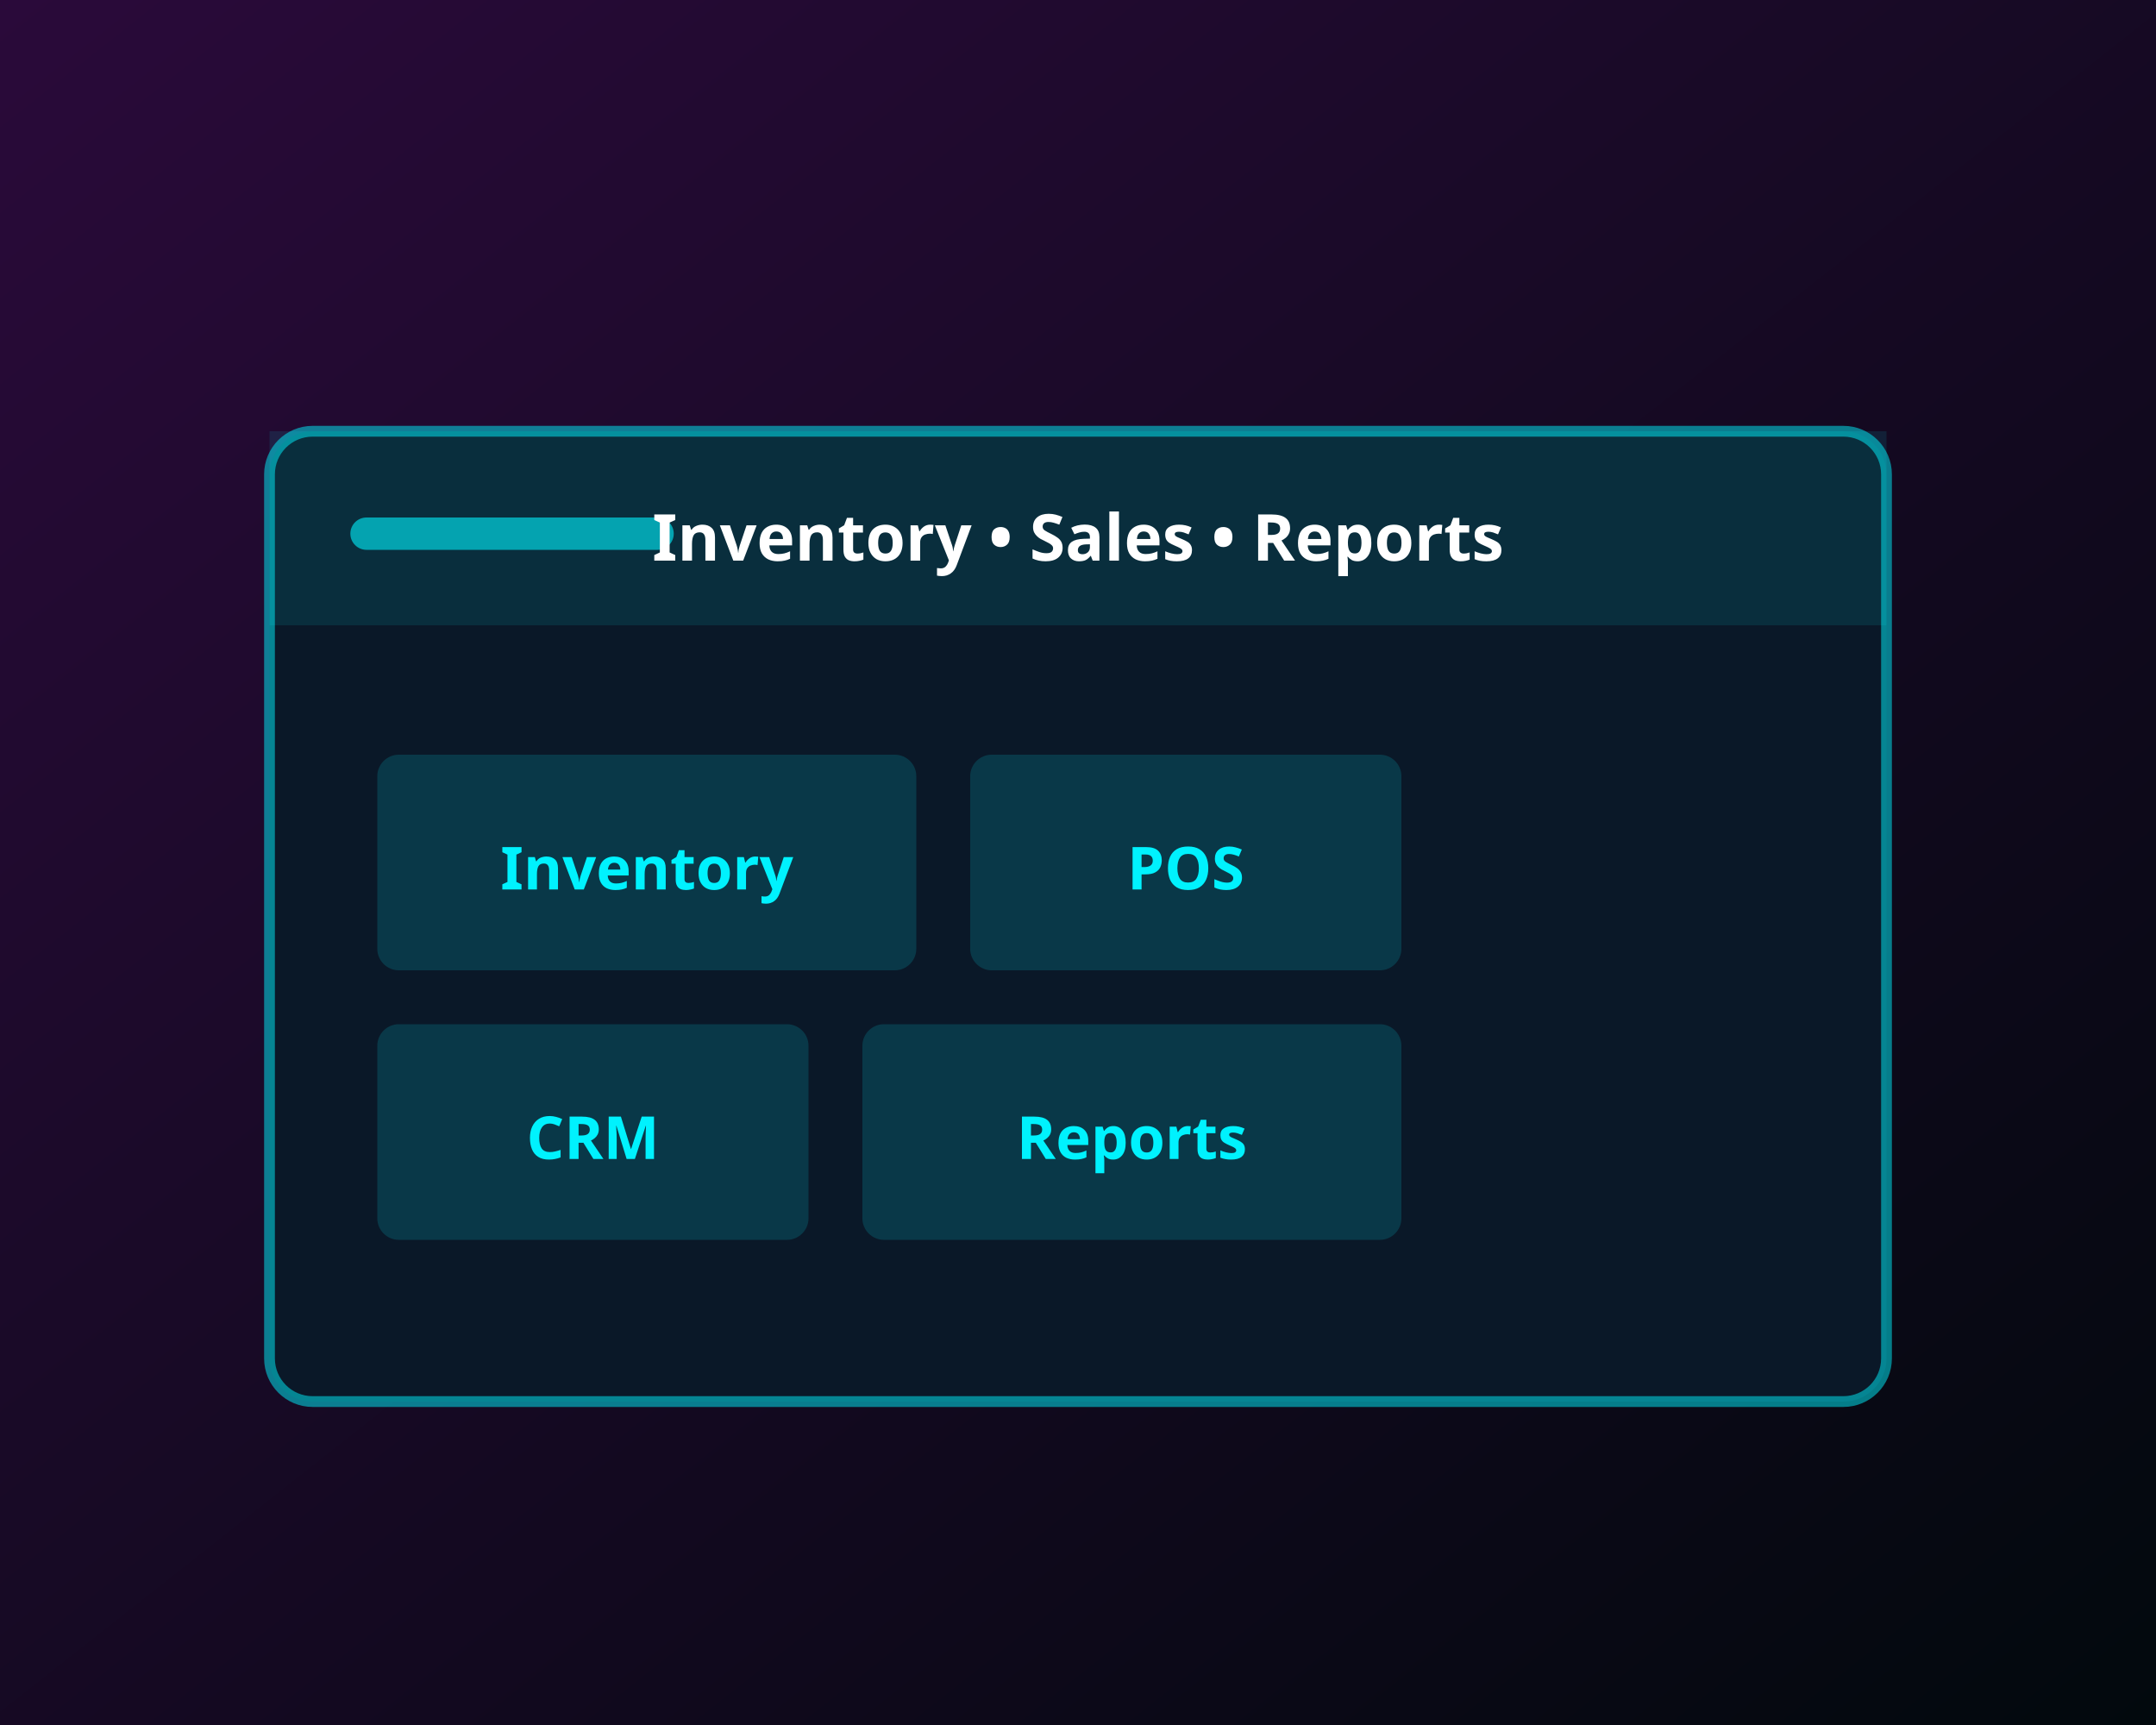
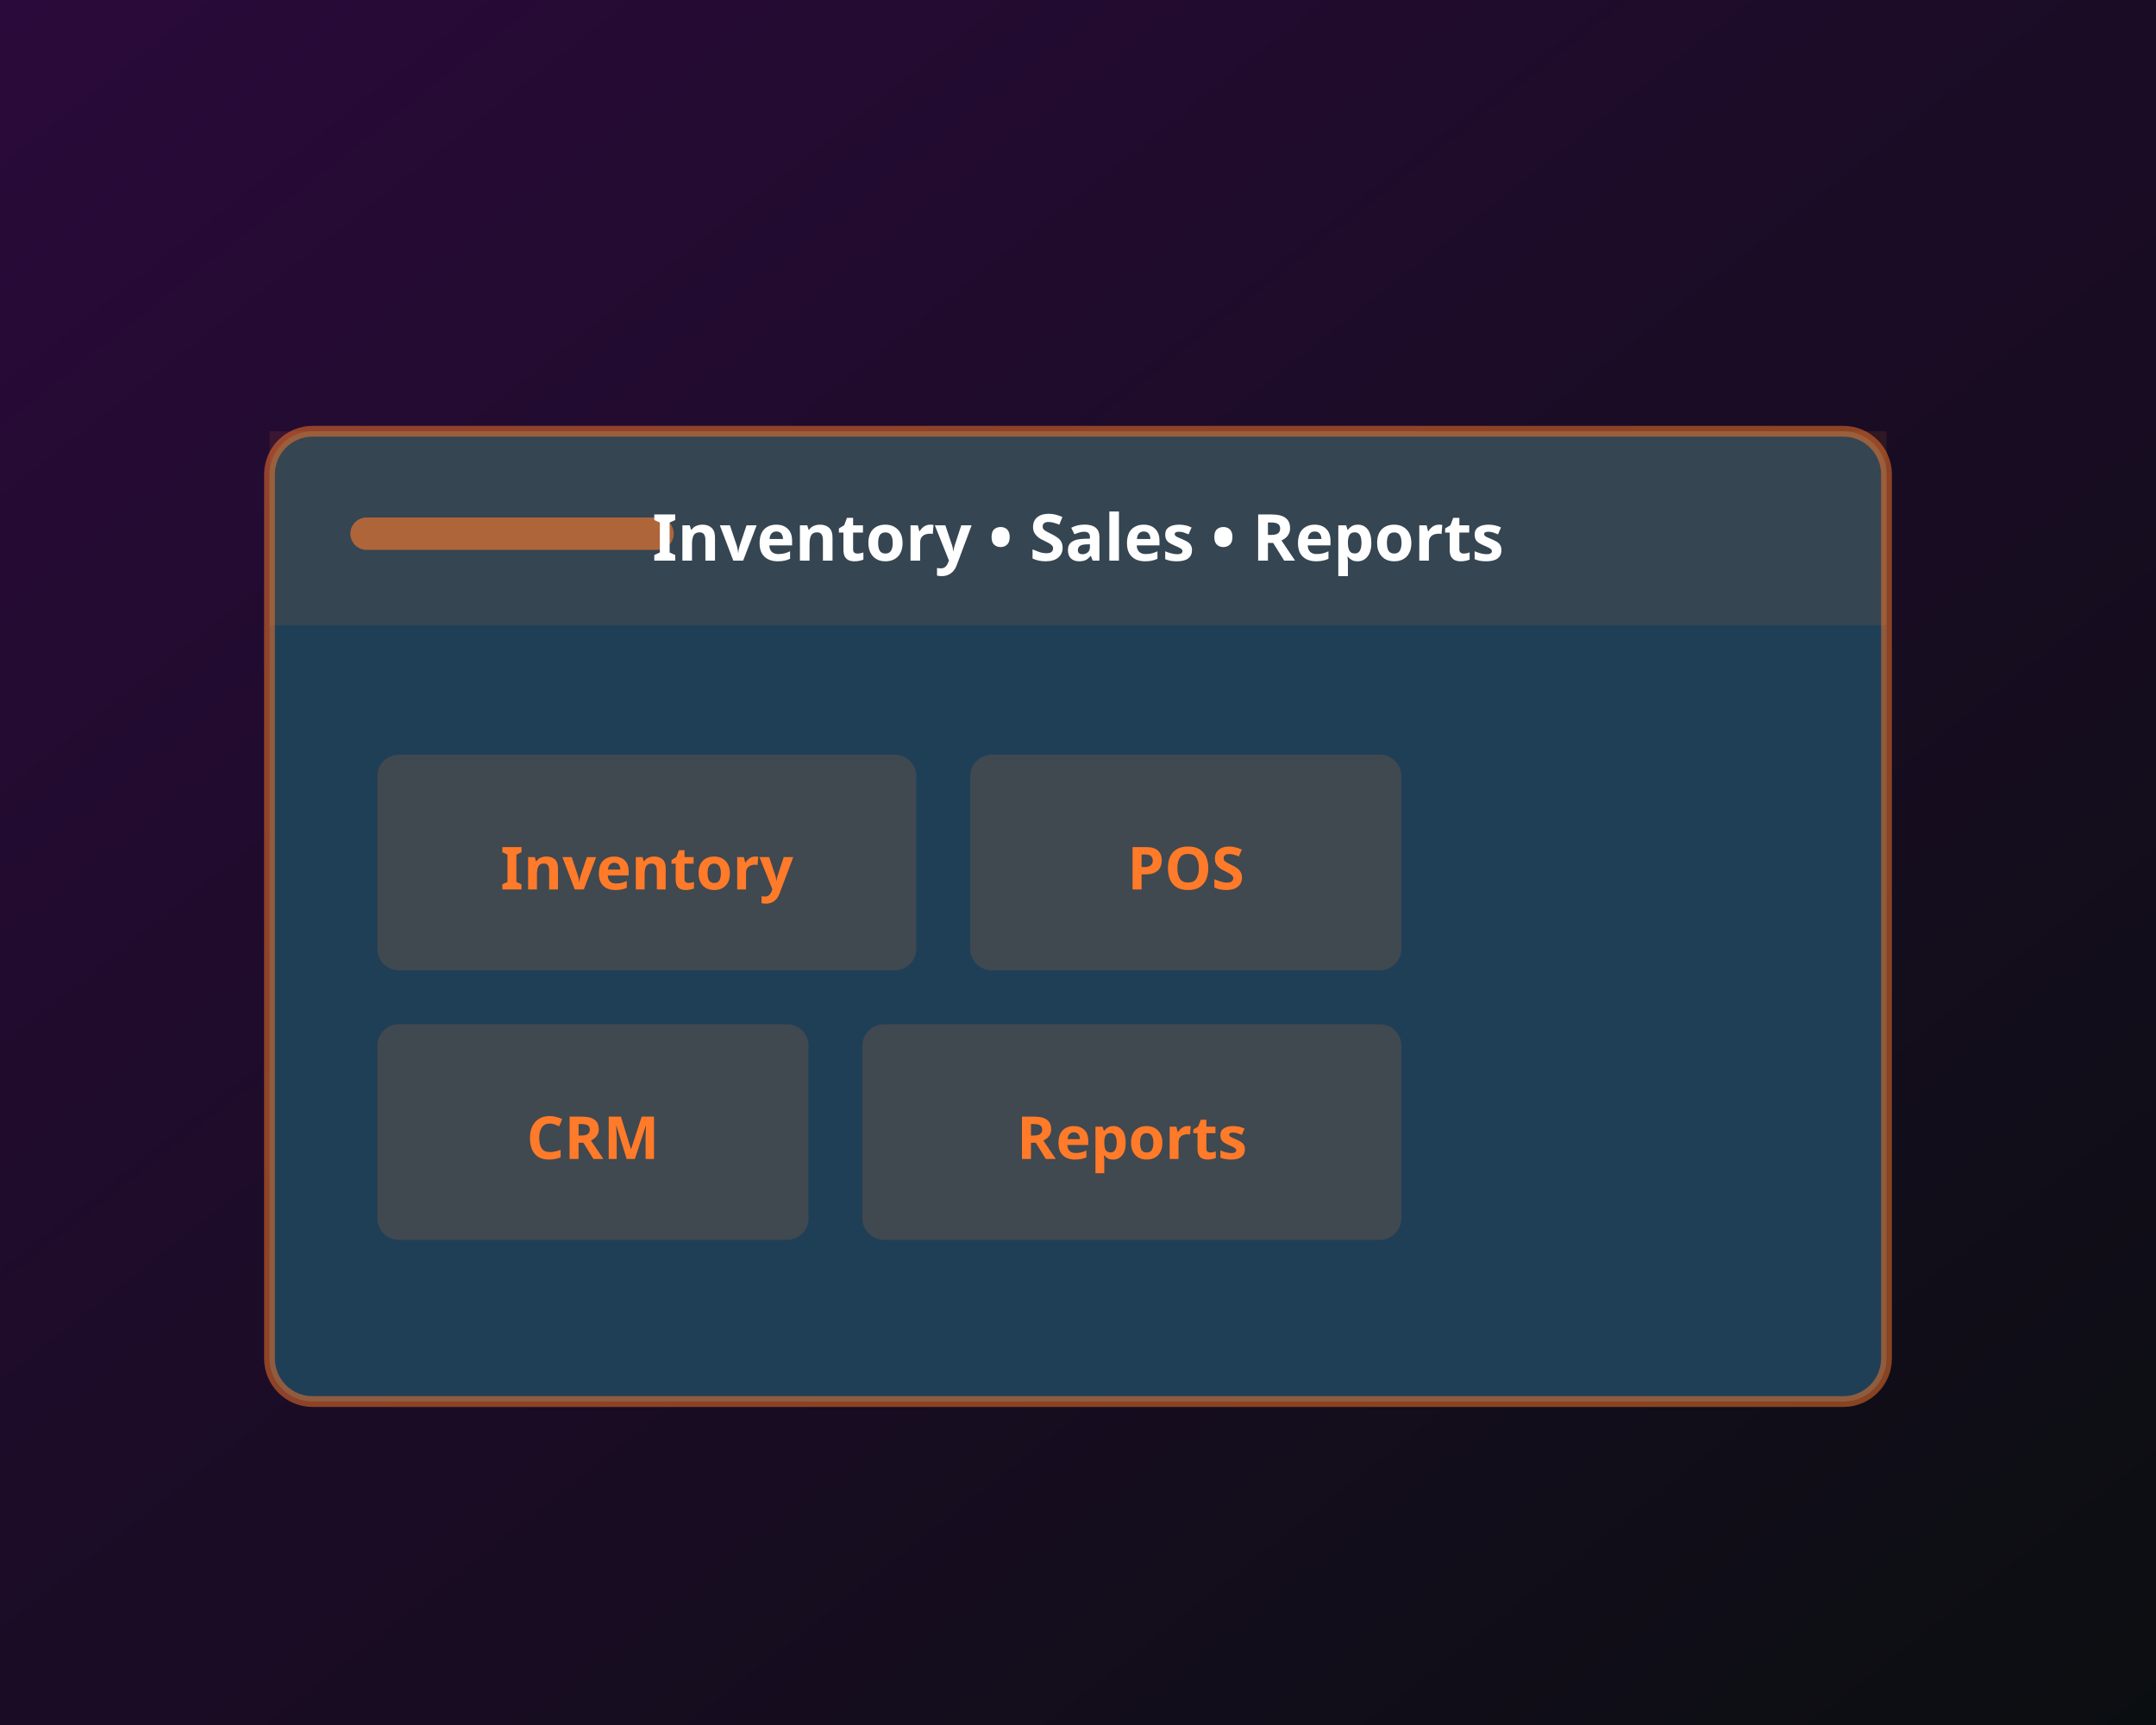
<svg xmlns="http://www.w3.org/2000/svg" width="400" height="320" viewBox="0 0 400 320">
  <defs>
    <linearGradient id="bg8" x1="0" y1="0" x2="1" y2="1">
      <stop offset="0%" stop-color="#2a0a3a" />
-       <stop offset="100%" stop-color="#02090d" />
+       <stop offset="100%" stop-color="#0b0e11" />
    </linearGradient>
  </defs>
  <rect width="400" height="320" fill="url(#bg8)" />
-   <rect x="50" y="80" width="300" height="180" rx="8" fill="#0a1828" stroke="#00f2fe" stroke-opacity="0.5" stroke-width="2" />
-   <rect x="50" y="80" width="300" height="36" fill="#00f2fe" opacity="0.1" />
-   <rect x="65" y="96" width="60" height="6" rx="3" fill="#00f2fe" opacity="0.6" />
+   <rect x="50" y="80" width="300" height="180" rx="8" fill="#1f3f57" stroke="#ff7a29" stroke-opacity="0.5" stroke-width="2" />
+   <rect x="50" y="80" width="300" height="36" fill="#ff7a29" opacity="0.1" />
+   <rect x="65" y="96" width="60" height="6" rx="3" fill="#ff7a29" opacity="0.6" />
  <text x="200" y="104" text-anchor="middle" fill="#fff" font-family="sans-serif" font-size="12" font-weight="600">Inventory • Sales • Reports</text>
  <g transform="translate(70,140)">
-     <rect width="100" height="40" rx="4" fill="#00f2fe" opacity="0.15" />
-     <text x="50" y="25" text-anchor="middle" fill="#00f2fe" font-family="sans-serif" font-size="11" font-weight="600">Inventory</text>
+     <rect width="100" height="40" rx="4" fill="#ff7a29" opacity="0.15" />
+     <text x="50" y="25" text-anchor="middle" fill="#ff7a29" font-family="sans-serif" font-size="11" font-weight="600">Inventory</text>
  </g>
  <g transform="translate(180,140)">
-     <rect width="80" height="40" rx="4" fill="#00f2fe" opacity="0.15" />
-     <text x="40" y="25" text-anchor="middle" fill="#00f2fe" font-family="sans-serif" font-size="11" font-weight="600">POS</text>
+     <rect width="80" height="40" rx="4" fill="#ff7a29" opacity="0.15" />
+     <text x="40" y="25" text-anchor="middle" fill="#ff7a29" font-family="sans-serif" font-size="11" font-weight="600">POS</text>
  </g>
  <g transform="translate(70,190)">
-     <rect width="80" height="40" rx="4" fill="#00f2fe" opacity="0.15" />
-     <text x="40" y="25" text-anchor="middle" fill="#00f2fe" font-family="sans-serif" font-size="11" font-weight="600">CRM</text>
+     <rect width="80" height="40" rx="4" fill="#ff7a29" opacity="0.15" />
+     <text x="40" y="25" text-anchor="middle" fill="#ff7a29" font-family="sans-serif" font-size="11" font-weight="600">CRM</text>
  </g>
  <g transform="translate(160,190)">
-     <rect width="100" height="40" rx="4" fill="#00f2fe" opacity="0.15" />
-     <text x="50" y="25" text-anchor="middle" fill="#00f2fe" font-family="sans-serif" font-size="11" font-weight="600">Reports</text>
+     <rect width="100" height="40" rx="4" fill="#ff7a29" opacity="0.15" />
+     <text x="50" y="25" text-anchor="middle" fill="#ff7a29" font-family="sans-serif" font-size="11" font-weight="600">Reports</text>
  </g>
</svg>
